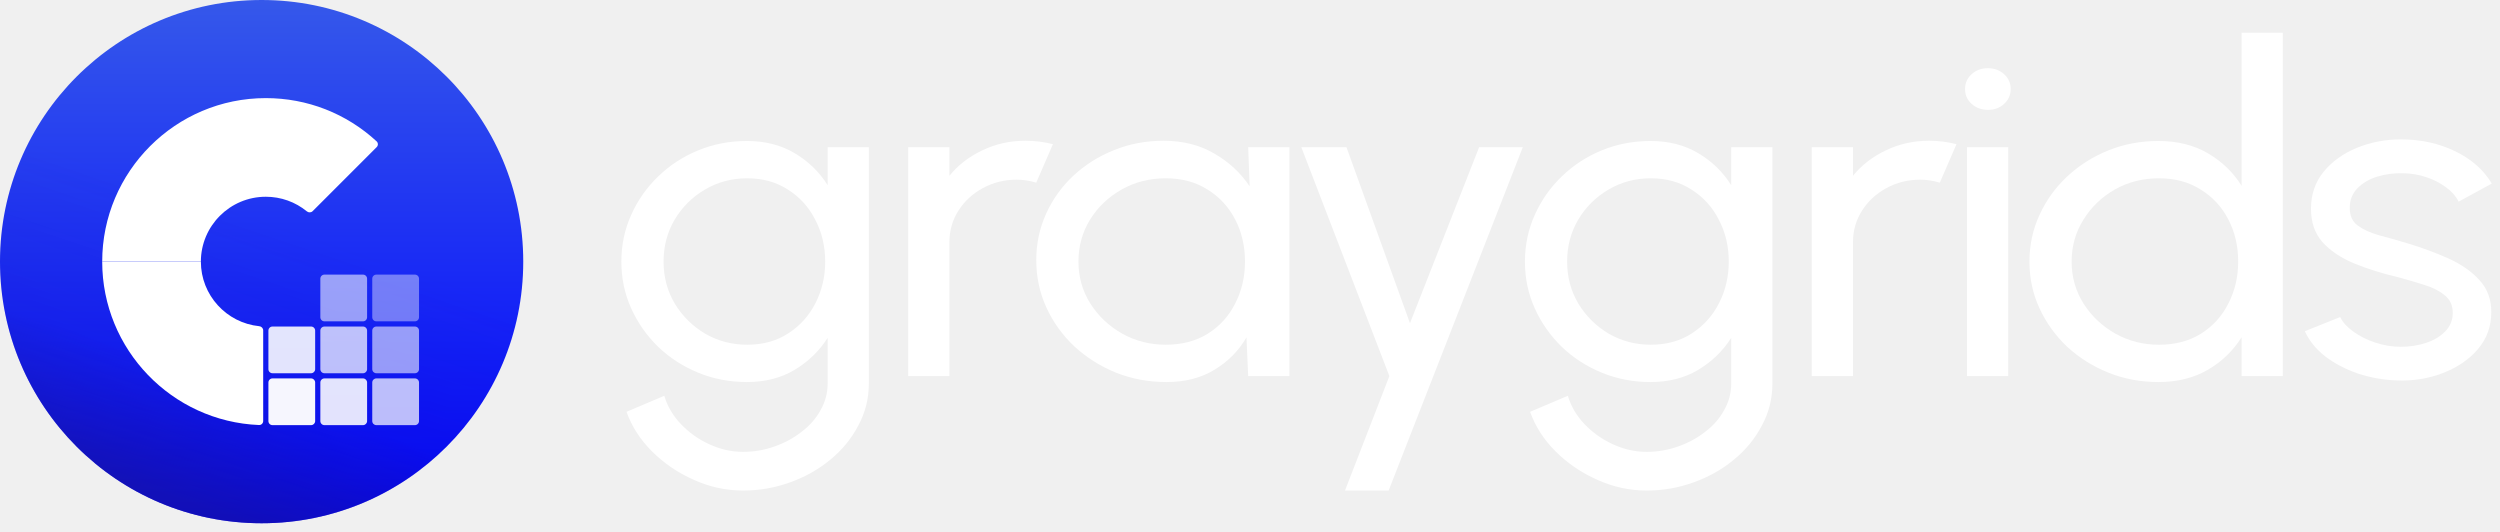
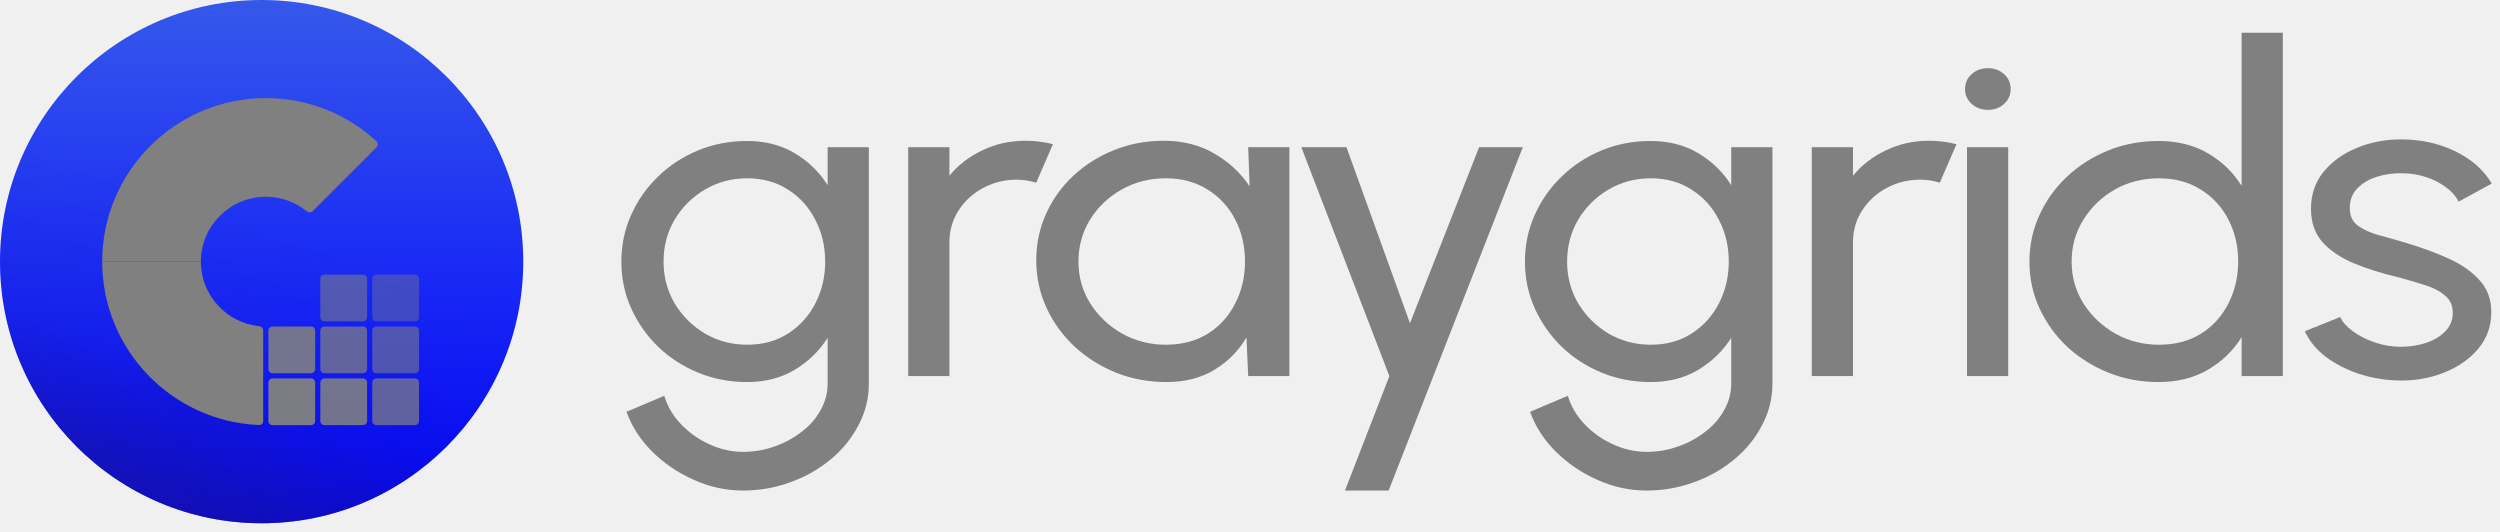
<svg xmlns="http://www.w3.org/2000/svg" width="160" height="34" viewBox="0 0 160 34" fill="none">
  <g clip-path="url(#clip0_2128_2)">
    <path d="M33.488 16.744C33.488 7.497 25.992 0 16.744 0C7.497 0 0 7.497 0 16.744C0 25.992 7.497 33.488 16.744 33.488C25.992 33.488 33.488 25.992 33.488 16.744Z" fill="url(#paint0_linear_2128_2)" />
    <path d="M33.488 16.744C33.488 7.497 25.992 0 16.744 0C7.497 0 0 7.497 0 16.744C0 25.992 7.497 33.488 16.744 33.488C25.992 33.488 33.488 25.992 33.488 16.744Z" fill="url(#paint1_linear_2128_2)" fill-opacity="0.56" />
-     <path d="M17.011 6.279C19.662 6.279 22.165 7.259 24.102 9.045C24.21 9.144 24.211 9.312 24.108 9.415L20.008 13.515C19.908 13.614 19.749 13.617 19.64 13.528C18.9 12.922 17.981 12.592 17.012 12.592C14.72 12.591 12.856 14.455 12.856 16.744H6.541C6.541 10.974 11.239 6.279 17.011 6.279Z" fill="white" />
-     <path d="M12.856 16.744C12.856 18.893 14.497 20.666 16.593 20.877C16.733 20.891 16.844 21.005 16.844 21.146V26.944C16.844 27.09 16.724 27.208 16.578 27.202C11.004 26.973 6.541 22.37 6.541 16.744H12.856Z" fill="white" />
-     <path opacity="0.56" d="M23.233 17.575H20.763C20.619 17.575 20.502 17.692 20.502 17.836V20.304C20.502 20.448 20.619 20.566 20.763 20.566H23.233C23.377 20.566 23.494 20.448 23.494 20.304V17.836C23.494 17.692 23.377 17.575 23.233 17.575Z" fill="white" />
-     <path opacity="0.4" d="M26.555 17.575H24.086C23.941 17.575 23.824 17.692 23.824 17.836V20.304C23.824 20.448 23.941 20.566 24.086 20.566H26.555C26.699 20.566 26.817 20.448 26.817 20.304V17.836C26.817 17.692 26.699 17.575 26.555 17.575Z" fill="white" />
-     <path opacity="0.72" d="M23.233 20.898H20.763C20.619 20.898 20.502 21.015 20.502 21.159V23.627C20.502 23.771 20.619 23.888 20.763 23.888H23.233C23.377 23.888 23.494 23.771 23.494 23.627V21.159C23.494 21.015 23.377 20.898 23.233 20.898Z" fill="white" />
-     <path opacity="0.88" d="M19.909 20.898H17.439C17.295 20.898 17.178 21.015 17.178 21.159V23.627C17.178 23.771 17.295 23.888 17.439 23.888H19.909C20.053 23.888 20.17 23.771 20.17 23.627V21.159C20.17 21.015 20.053 20.898 19.909 20.898Z" fill="white" />
-     <path opacity="0.56" d="M26.555 20.898H24.086C23.941 20.898 23.824 21.015 23.824 21.159V23.627C23.824 23.771 23.941 23.888 24.086 23.888H26.555C26.699 23.888 26.817 23.771 26.817 23.627V21.159C26.817 21.015 26.699 20.898 26.555 20.898Z" fill="white" />
-     <path opacity="0.88" d="M23.233 24.218H20.763C20.619 24.218 20.502 24.336 20.502 24.48V26.948C20.502 27.092 20.619 27.209 20.763 27.209H23.233C23.377 27.209 23.494 27.092 23.494 26.948V24.48C23.494 24.336 23.377 24.218 23.233 24.218Z" fill="white" />
-     <path opacity="0.96" d="M19.909 24.218H17.439C17.295 24.218 17.178 24.336 17.178 24.48V26.948C17.178 27.092 17.295 27.209 17.439 27.209H19.909C20.053 27.209 20.17 27.092 20.17 26.948V24.48C20.17 24.336 20.053 24.218 19.909 24.218Z" fill="white" />
-     <path opacity="0.72" d="M26.555 24.218H24.086C23.941 24.218 23.824 24.336 23.824 24.48V26.948C23.824 27.092 23.941 27.209 24.086 27.209H26.555C26.699 27.209 26.817 27.092 26.817 26.948V24.48C26.817 24.336 26.699 24.218 26.555 24.218Z" fill="white" />
-     <path d="M52.969 9.419H55.606V24.538C55.606 25.506 55.381 26.404 54.931 27.234C54.492 28.074 53.895 28.802 53.142 29.417C52.388 30.042 51.53 30.526 50.568 30.868C49.605 31.22 48.6 31.395 47.553 31.395C46.465 31.395 45.413 31.166 44.398 30.707C43.383 30.257 42.494 29.652 41.73 28.89C40.976 28.138 40.432 27.293 40.097 26.355L42.514 25.33C42.713 26.004 43.069 26.609 43.582 27.146C44.105 27.693 44.712 28.123 45.403 28.436C46.104 28.758 46.821 28.919 47.553 28.919C48.244 28.919 48.909 28.807 49.547 28.582C50.196 28.358 50.777 28.045 51.289 27.645C51.813 27.254 52.221 26.79 52.514 26.253C52.817 25.725 52.969 25.154 52.969 24.538V21.623C52.435 22.463 51.729 23.147 50.85 23.674C49.981 24.192 48.966 24.451 47.805 24.451C46.695 24.451 45.654 24.25 44.681 23.85C43.708 23.45 42.855 22.898 42.122 22.194C41.389 21.481 40.814 20.661 40.395 19.733C39.977 18.805 39.767 17.809 39.767 16.744C39.767 15.68 39.977 14.683 40.395 13.755C40.814 12.818 41.389 11.997 42.122 11.294C42.855 10.581 43.708 10.024 44.681 9.624C45.654 9.223 46.695 9.023 47.805 9.023C48.966 9.023 49.981 9.282 50.85 9.799C51.729 10.317 52.435 11.001 52.969 11.851V9.419ZM47.82 22.062C48.836 22.062 49.715 21.818 50.458 21.33C51.211 20.842 51.792 20.192 52.2 19.381C52.608 18.571 52.812 17.692 52.812 16.744C52.812 15.767 52.603 14.879 52.184 14.078C51.776 13.267 51.195 12.622 50.442 12.144C49.699 11.655 48.825 11.411 47.82 11.411C46.837 11.411 45.937 11.65 45.12 12.129C44.304 12.608 43.655 13.252 43.174 14.063C42.703 14.864 42.468 15.758 42.468 16.744C42.468 17.731 42.708 18.629 43.19 19.44C43.681 20.241 44.33 20.881 45.136 21.359C45.952 21.828 46.847 22.062 47.82 22.062Z" fill="white" />
-     <path d="M58.125 24.07V9.419H60.762V11.25C61.317 10.566 62.018 10.024 62.866 9.624C63.714 9.213 64.634 9.008 65.629 9.008C66.236 9.008 66.822 9.082 67.387 9.228L66.319 11.69C65.89 11.562 65.472 11.499 65.064 11.499C64.279 11.499 63.557 11.68 62.897 12.041C62.248 12.393 61.73 12.871 61.343 13.477C60.956 14.082 60.762 14.757 60.762 15.499V24.07H58.125Z" fill="white" />
-     <path d="M79.884 9.419H82.521V24.07H79.884L79.774 21.594C79.282 22.444 78.602 23.132 77.733 23.66C76.875 24.187 75.85 24.451 74.656 24.451C73.505 24.451 72.427 24.25 71.423 23.85C70.418 23.44 69.528 22.878 68.754 22.165C67.99 21.442 67.394 20.612 66.965 19.674C66.535 18.737 66.321 17.726 66.321 16.642C66.321 15.597 66.53 14.61 66.949 13.682C67.368 12.754 67.948 11.944 68.691 11.25C69.445 10.547 70.314 10 71.297 9.609C72.281 9.209 73.338 9.008 74.468 9.008C75.703 9.008 76.786 9.282 77.718 9.829C78.649 10.366 79.402 11.064 79.978 11.924L79.884 9.419ZM74.609 22.062C75.645 22.062 76.54 21.828 77.294 21.359C78.058 20.881 78.644 20.236 79.052 19.425C79.47 18.615 79.68 17.721 79.68 16.744C79.68 15.748 79.47 14.849 79.052 14.048C78.633 13.238 78.042 12.598 77.278 12.129C76.525 11.65 75.635 11.411 74.609 11.411C73.573 11.411 72.632 11.65 71.784 12.129C70.936 12.608 70.261 13.252 69.759 14.063C69.267 14.864 69.021 15.758 69.021 16.744C69.021 17.731 69.277 18.629 69.79 19.44C70.303 20.241 70.983 20.881 71.831 21.359C72.679 21.828 73.605 22.062 74.609 22.062Z" fill="white" />
-     <path d="M94.665 9.419H97.46L88.873 31.395H86.079L88.92 24.07L83.284 9.419H86.173L90.238 20.685L94.665 9.419Z" fill="white" />
-     <path d="M110.798 9.419H113.435V24.538C113.435 25.506 113.21 26.404 112.76 27.234C112.321 28.074 111.724 28.802 110.97 29.417C110.217 30.042 109.359 30.526 108.396 30.868C107.433 31.22 106.429 31.395 105.382 31.395C104.294 31.395 103.242 31.166 102.227 30.707C101.212 30.257 100.323 29.652 99.558 28.89C98.805 28.138 98.26 27.293 97.926 26.355L100.343 25.33C100.542 26.004 100.898 26.609 101.411 27.146C101.934 27.693 102.541 28.123 103.232 28.436C103.933 28.758 104.649 28.919 105.382 28.919C106.073 28.919 106.738 28.807 107.376 28.582C108.025 28.358 108.606 28.045 109.118 27.645C109.642 27.254 110.049 26.79 110.342 26.253C110.647 25.725 110.798 25.154 110.798 24.538V21.623C110.264 22.463 109.558 23.147 108.679 23.674C107.81 24.192 106.795 24.451 105.633 24.451C104.524 24.451 103.483 24.25 102.51 23.85C101.537 23.45 100.684 22.898 99.951 22.194C99.219 21.481 98.643 20.661 98.224 19.733C97.806 18.805 97.596 17.809 97.596 16.744C97.596 15.68 97.806 14.683 98.224 13.755C98.643 12.818 99.219 11.997 99.951 11.294C100.684 10.581 101.537 10.024 102.51 9.624C103.483 9.223 104.524 9.023 105.633 9.023C106.795 9.023 107.81 9.282 108.679 9.799C109.558 10.317 110.264 11.001 110.798 11.851V9.419ZM105.649 22.062C106.664 22.062 107.543 21.818 108.287 21.33C109.04 20.842 109.62 20.192 110.029 19.381C110.437 18.571 110.641 17.692 110.641 16.744C110.641 15.767 110.432 14.879 110.013 14.078C109.605 13.267 109.024 12.622 108.271 12.144C107.527 11.655 106.654 11.411 105.649 11.411C104.665 11.411 103.766 11.65 102.949 12.129C102.133 12.608 101.484 13.252 101.003 14.063C100.532 14.864 100.296 15.758 100.296 16.744C100.296 17.731 100.537 18.629 101.019 19.44C101.51 20.241 102.159 20.881 102.965 21.359C103.781 21.828 104.676 22.062 105.649 22.062Z" fill="white" />
-     <path d="M115.953 24.07V9.419H118.591V11.25C119.146 10.566 119.847 10.024 120.695 9.624C121.542 9.213 122.463 9.008 123.458 9.008C124.064 9.008 124.65 9.082 125.216 9.228L124.148 11.69C123.719 11.562 123.3 11.499 122.892 11.499C122.107 11.499 121.385 11.68 120.726 12.041C120.077 12.393 119.559 12.871 119.172 13.477C118.785 14.082 118.591 14.757 118.591 15.499V24.07H115.953Z" fill="white" />
-     <path d="M125.888 9.419H128.526V24.07H125.888V9.419ZM127.239 7.031C126.82 7.031 126.47 6.904 126.187 6.65C125.904 6.396 125.763 6.078 125.763 5.697C125.763 5.316 125.904 4.999 126.187 4.745C126.47 4.491 126.815 4.364 127.223 4.364C127.632 4.364 127.977 4.491 128.26 4.745C128.541 4.999 128.683 5.316 128.683 5.697C128.683 6.078 128.541 6.396 128.26 6.65C127.987 6.904 127.646 7.031 127.239 7.031Z" fill="white" />
-     <path d="M143.463 2.093H146.1V24.07H143.463V21.579C142.929 22.439 142.212 23.132 141.313 23.66C140.412 24.187 139.355 24.451 138.141 24.451C137.001 24.451 135.933 24.25 134.939 23.85C133.945 23.45 133.066 22.898 132.301 22.194C131.548 21.481 130.957 20.661 130.528 19.733C130.099 18.805 129.885 17.809 129.885 16.744C129.885 15.68 130.099 14.683 130.528 13.755C130.957 12.818 131.548 11.997 132.301 11.294C133.066 10.581 133.945 10.024 134.939 9.624C135.933 9.223 137.001 9.023 138.141 9.023C139.355 9.023 140.412 9.287 141.313 9.814C142.212 10.342 142.929 11.035 143.463 11.895V2.093ZM138.173 22.063C139.208 22.063 140.103 21.828 140.857 21.359C141.621 20.881 142.207 20.236 142.615 19.425C143.033 18.615 143.243 17.721 143.243 16.744C143.243 15.748 143.033 14.849 142.615 14.048C142.196 13.238 141.606 12.598 140.841 12.129C140.087 11.65 139.198 11.411 138.173 11.411C137.137 11.411 136.194 11.65 135.347 12.129C134.51 12.608 133.84 13.252 133.338 14.063C132.835 14.864 132.584 15.758 132.584 16.744C132.584 17.731 132.841 18.629 133.353 19.44C133.866 20.241 134.547 20.881 135.394 21.359C136.242 21.828 137.168 22.063 138.173 22.063Z" fill="white" />
-     <path d="M153.398 24.348C152.55 24.319 151.724 24.172 150.917 23.909C150.122 23.635 149.421 23.269 148.814 22.81C148.218 22.341 147.783 21.804 147.511 21.198L149.771 20.29C149.928 20.622 150.211 20.934 150.62 21.227C151.027 21.52 151.499 21.755 152.032 21.931C152.566 22.107 153.105 22.194 153.649 22.194C154.224 22.194 154.764 22.111 155.266 21.945C155.768 21.779 156.176 21.535 156.49 21.213C156.815 20.881 156.977 20.485 156.977 20.026C156.977 19.538 156.799 19.157 156.443 18.883C156.098 18.6 155.659 18.38 155.125 18.224C154.601 18.058 154.068 17.901 153.524 17.755C152.446 17.501 151.483 17.198 150.635 16.847C149.787 16.485 149.117 16.031 148.626 15.484C148.144 14.927 147.903 14.219 147.903 13.36C147.903 12.451 148.17 11.665 148.704 11.001C149.248 10.337 149.96 9.824 150.839 9.463C151.718 9.101 152.66 8.92 153.664 8.92C154.931 8.92 156.087 9.174 157.134 9.682C158.18 10.19 158.96 10.879 159.473 11.748L157.353 12.905C157.176 12.554 156.903 12.246 156.538 11.982C156.171 11.709 155.753 11.494 155.282 11.338C154.81 11.182 154.329 11.098 153.837 11.089C153.231 11.069 152.66 11.143 152.126 11.309C151.603 11.475 151.18 11.729 150.855 12.07C150.54 12.402 150.384 12.818 150.384 13.316C150.384 13.804 150.552 14.175 150.886 14.429C151.232 14.683 151.676 14.888 152.22 15.045C152.775 15.191 153.377 15.362 154.026 15.557C154.978 15.841 155.868 16.168 156.694 16.539C157.521 16.91 158.185 17.374 158.687 17.931C159.201 18.488 159.452 19.176 159.441 19.997C159.441 20.895 159.153 21.682 158.578 22.356C158.003 23.02 157.254 23.528 156.333 23.879C155.422 24.231 154.445 24.387 153.398 24.348Z" fill="white" />
+     <path d="M17.011 6.279C19.662 6.279 22.165 7.259 24.102 9.045C24.21 9.144 24.211 9.312 24.108 9.415L20.008 13.515C19.908 13.614 19.749 13.617 19.64 13.528C18.9 12.922 17.981 12.592 17.012 12.592C14.72 12.591 12.856 14.455 12.856 16.744H6.541C6.541 10.974 11.239 6.279 17.011 6.279Z" fill="Gray" />
+     <path d="M12.856 16.744C12.856 18.893 14.497 20.666 16.593 20.877C16.733 20.891 16.844 21.005 16.844 21.146V26.944C16.844 27.09 16.724 27.208 16.578 27.202C11.004 26.973 6.541 22.37 6.541 16.744H12.856Z" fill="Gray" />
+     <path opacity="0.56" d="M23.233 17.575H20.763C20.619 17.575 20.502 17.692 20.502 17.836V20.304C20.502 20.448 20.619 20.566 20.763 20.566H23.233C23.377 20.566 23.494 20.448 23.494 20.304V17.836C23.494 17.692 23.377 17.575 23.233 17.575Z" fill="Gray" />
+     <path opacity="0.4" d="M26.555 17.575H24.086C23.941 17.575 23.824 17.692 23.824 17.836V20.304C23.824 20.448 23.941 20.566 24.086 20.566H26.555C26.699 20.566 26.817 20.448 26.817 20.304V17.836C26.817 17.692 26.699 17.575 26.555 17.575Z" fill="Gray" />
+     <path opacity="0.72" d="M23.233 20.898H20.763C20.619 20.898 20.502 21.015 20.502 21.159V23.627C20.502 23.771 20.619 23.888 20.763 23.888H23.233C23.377 23.888 23.494 23.771 23.494 23.627V21.159C23.494 21.015 23.377 20.898 23.233 20.898Z" fill="Gray" />
+     <path opacity="0.88" d="M19.909 20.898H17.439C17.295 20.898 17.178 21.015 17.178 21.159V23.627C17.178 23.771 17.295 23.888 17.439 23.888H19.909C20.053 23.888 20.17 23.771 20.17 23.627V21.159C20.17 21.015 20.053 20.898 19.909 20.898Z" fill="Gray" />
+     <path opacity="0.56" d="M26.555 20.898H24.086C23.941 20.898 23.824 21.015 23.824 21.159V23.627C23.824 23.771 23.941 23.888 24.086 23.888H26.555C26.699 23.888 26.817 23.771 26.817 23.627V21.159C26.817 21.015 26.699 20.898 26.555 20.898Z" fill="Gray" />
+     <path opacity="0.88" d="M23.233 24.218H20.763C20.619 24.218 20.502 24.336 20.502 24.48V26.948C20.502 27.092 20.619 27.209 20.763 27.209H23.233C23.377 27.209 23.494 27.092 23.494 26.948V24.48C23.494 24.336 23.377 24.218 23.233 24.218Z" fill="Gray" />
+     <path opacity="0.96" d="M19.909 24.218H17.439C17.295 24.218 17.178 24.336 17.178 24.48V26.948C17.178 27.092 17.295 27.209 17.439 27.209H19.909C20.053 27.209 20.17 27.092 20.17 26.948V24.48C20.17 24.336 20.053 24.218 19.909 24.218Z" fill="Gray" />
+     <path opacity="0.72" d="M26.555 24.218H24.086C23.941 24.218 23.824 24.336 23.824 24.48V26.948C23.824 27.092 23.941 27.209 24.086 27.209H26.555C26.699 27.209 26.817 27.092 26.817 26.948V24.48C26.817 24.336 26.699 24.218 26.555 24.218Z" fill="Gray" />
+     <path d="M52.969 9.419H55.606V24.538C55.606 25.506 55.381 26.404 54.931 27.234C54.492 28.074 53.895 28.802 53.142 29.417C52.388 30.042 51.53 30.526 50.568 30.868C49.605 31.22 48.6 31.395 47.553 31.395C46.465 31.395 45.413 31.166 44.398 30.707C43.383 30.257 42.494 29.652 41.73 28.89C40.976 28.138 40.432 27.293 40.097 26.355L42.514 25.33C42.713 26.004 43.069 26.609 43.582 27.146C44.105 27.693 44.712 28.123 45.403 28.436C46.104 28.758 46.821 28.919 47.553 28.919C48.244 28.919 48.909 28.807 49.547 28.582C50.196 28.358 50.777 28.045 51.289 27.645C51.813 27.254 52.221 26.79 52.514 26.253C52.817 25.725 52.969 25.154 52.969 24.538V21.623C52.435 22.463 51.729 23.147 50.85 23.674C49.981 24.192 48.966 24.451 47.805 24.451C46.695 24.451 45.654 24.25 44.681 23.85C43.708 23.45 42.855 22.898 42.122 22.194C41.389 21.481 40.814 20.661 40.395 19.733C39.977 18.805 39.767 17.809 39.767 16.744C39.767 15.68 39.977 14.683 40.395 13.755C40.814 12.818 41.389 11.997 42.122 11.294C42.855 10.581 43.708 10.024 44.681 9.624C45.654 9.223 46.695 9.023 47.805 9.023C48.966 9.023 49.981 9.282 50.85 9.799C51.729 10.317 52.435 11.001 52.969 11.851V9.419ZM47.82 22.062C48.836 22.062 49.715 21.818 50.458 21.33C51.211 20.842 51.792 20.192 52.2 19.381C52.608 18.571 52.812 17.692 52.812 16.744C52.812 15.767 52.603 14.879 52.184 14.078C51.776 13.267 51.195 12.622 50.442 12.144C49.699 11.655 48.825 11.411 47.82 11.411C46.837 11.411 45.937 11.65 45.12 12.129C44.304 12.608 43.655 13.252 43.174 14.063C42.703 14.864 42.468 15.758 42.468 16.744C42.468 17.731 42.708 18.629 43.19 19.44C43.681 20.241 44.33 20.881 45.136 21.359C45.952 21.828 46.847 22.062 47.82 22.062Z" fill="Gray" />
+     <path d="M58.125 24.07V9.419H60.762V11.25C61.317 10.566 62.018 10.024 62.866 9.624C63.714 9.213 64.634 9.008 65.629 9.008C66.236 9.008 66.822 9.082 67.387 9.228L66.319 11.69C65.89 11.562 65.472 11.499 65.064 11.499C64.279 11.499 63.557 11.68 62.897 12.041C62.248 12.393 61.73 12.871 61.343 13.477C60.956 14.082 60.762 14.757 60.762 15.499V24.07H58.125Z" fill="Gray" />
+     <path d="M79.884 9.419H82.521V24.07H79.884L79.774 21.594C79.282 22.444 78.602 23.132 77.733 23.66C76.875 24.187 75.85 24.451 74.656 24.451C73.505 24.451 72.427 24.25 71.423 23.85C70.418 23.44 69.528 22.878 68.754 22.165C67.99 21.442 67.394 20.612 66.965 19.674C66.535 18.737 66.321 17.726 66.321 16.642C66.321 15.597 66.53 14.61 66.949 13.682C67.368 12.754 67.948 11.944 68.691 11.25C69.445 10.547 70.314 10 71.297 9.609C72.281 9.209 73.338 9.008 74.468 9.008C75.703 9.008 76.786 9.282 77.718 9.829C78.649 10.366 79.402 11.064 79.978 11.924L79.884 9.419ZM74.609 22.062C75.645 22.062 76.54 21.828 77.294 21.359C78.058 20.881 78.644 20.236 79.052 19.425C79.47 18.615 79.68 17.721 79.68 16.744C79.68 15.748 79.47 14.849 79.052 14.048C78.633 13.238 78.042 12.598 77.278 12.129C76.525 11.65 75.635 11.411 74.609 11.411C73.573 11.411 72.632 11.65 71.784 12.129C70.936 12.608 70.261 13.252 69.759 14.063C69.267 14.864 69.021 15.758 69.021 16.744C69.021 17.731 69.277 18.629 69.79 19.44C70.303 20.241 70.983 20.881 71.831 21.359C72.679 21.828 73.605 22.062 74.609 22.062Z" fill="Gray" />
+     <path d="M94.665 9.419H97.46L88.873 31.395H86.079L88.92 24.07L83.284 9.419H86.173L90.238 20.685L94.665 9.419Z" fill="Gray" />
+     <path d="M110.798 9.419H113.435V24.538C113.435 25.506 113.21 26.404 112.76 27.234C112.321 28.074 111.724 28.802 110.97 29.417C110.217 30.042 109.359 30.526 108.396 30.868C107.433 31.22 106.429 31.395 105.382 31.395C104.294 31.395 103.242 31.166 102.227 30.707C101.212 30.257 100.323 29.652 99.558 28.89C98.805 28.138 98.26 27.293 97.926 26.355L100.343 25.33C100.542 26.004 100.898 26.609 101.411 27.146C101.934 27.693 102.541 28.123 103.232 28.436C103.933 28.758 104.649 28.919 105.382 28.919C106.073 28.919 106.738 28.807 107.376 28.582C108.025 28.358 108.606 28.045 109.118 27.645C109.642 27.254 110.049 26.79 110.342 26.253C110.647 25.725 110.798 25.154 110.798 24.538V21.623C110.264 22.463 109.558 23.147 108.679 23.674C107.81 24.192 106.795 24.451 105.633 24.451C104.524 24.451 103.483 24.25 102.51 23.85C101.537 23.45 100.684 22.898 99.951 22.194C99.219 21.481 98.643 20.661 98.224 19.733C97.806 18.805 97.596 17.809 97.596 16.744C97.596 15.68 97.806 14.683 98.224 13.755C98.643 12.818 99.219 11.997 99.951 11.294C100.684 10.581 101.537 10.024 102.51 9.624C103.483 9.223 104.524 9.023 105.633 9.023C106.795 9.023 107.81 9.282 108.679 9.799C109.558 10.317 110.264 11.001 110.798 11.851V9.419ZM105.649 22.062C106.664 22.062 107.543 21.818 108.287 21.33C109.04 20.842 109.62 20.192 110.029 19.381C110.437 18.571 110.641 17.692 110.641 16.744C110.641 15.767 110.432 14.879 110.013 14.078C109.605 13.267 109.024 12.622 108.271 12.144C107.527 11.655 106.654 11.411 105.649 11.411C104.665 11.411 103.766 11.65 102.949 12.129C102.133 12.608 101.484 13.252 101.003 14.063C100.532 14.864 100.296 15.758 100.296 16.744C100.296 17.731 100.537 18.629 101.019 19.44C101.51 20.241 102.159 20.881 102.965 21.359C103.781 21.828 104.676 22.062 105.649 22.062Z" fill="Gray" />
+     <path d="M115.953 24.07V9.419H118.591V11.25C119.146 10.566 119.847 10.024 120.695 9.624C121.542 9.213 122.463 9.008 123.458 9.008C124.064 9.008 124.65 9.082 125.216 9.228L124.148 11.69C123.719 11.562 123.3 11.499 122.892 11.499C122.107 11.499 121.385 11.68 120.726 12.041C120.077 12.393 119.559 12.871 119.172 13.477C118.785 14.082 118.591 14.757 118.591 15.499V24.07H115.953Z" fill="Gray" />
+     <path d="M125.888 9.419H128.526V24.07H125.888V9.419ZM127.239 7.031C126.82 7.031 126.47 6.904 126.187 6.65C125.904 6.396 125.763 6.078 125.763 5.697C125.763 5.316 125.904 4.999 126.187 4.745C126.47 4.491 126.815 4.364 127.223 4.364C127.632 4.364 127.977 4.491 128.26 4.745C128.541 4.999 128.683 5.316 128.683 5.697C128.683 6.078 128.541 6.396 128.26 6.65C127.987 6.904 127.646 7.031 127.239 7.031Z" fill="Gray" />
+     <path d="M143.463 2.093H146.1V24.07H143.463V21.579C142.929 22.439 142.212 23.132 141.313 23.66C140.412 24.187 139.355 24.451 138.141 24.451C137.001 24.451 135.933 24.25 134.939 23.85C133.945 23.45 133.066 22.898 132.301 22.194C131.548 21.481 130.957 20.661 130.528 19.733C130.099 18.805 129.885 17.809 129.885 16.744C129.885 15.68 130.099 14.683 130.528 13.755C130.957 12.818 131.548 11.997 132.301 11.294C133.066 10.581 133.945 10.024 134.939 9.624C135.933 9.223 137.001 9.023 138.141 9.023C139.355 9.023 140.412 9.287 141.313 9.814C142.212 10.342 142.929 11.035 143.463 11.895V2.093ZM138.173 22.063C139.208 22.063 140.103 21.828 140.857 21.359C141.621 20.881 142.207 20.236 142.615 19.425C143.033 18.615 143.243 17.721 143.243 16.744C143.243 15.748 143.033 14.849 142.615 14.048C142.196 13.238 141.606 12.598 140.841 12.129C140.087 11.65 139.198 11.411 138.173 11.411C137.137 11.411 136.194 11.65 135.347 12.129C134.51 12.608 133.84 13.252 133.338 14.063C132.835 14.864 132.584 15.758 132.584 16.744C132.584 17.731 132.841 18.629 133.353 19.44C133.866 20.241 134.547 20.881 135.394 21.359C136.242 21.828 137.168 22.063 138.173 22.063Z" fill="Gray" />
+     <path d="M153.398 24.348C152.55 24.319 151.724 24.172 150.917 23.909C150.122 23.635 149.421 23.269 148.814 22.81C148.218 22.341 147.783 21.804 147.511 21.198L149.771 20.29C149.928 20.622 150.211 20.934 150.62 21.227C151.027 21.52 151.499 21.755 152.032 21.931C152.566 22.107 153.105 22.194 153.649 22.194C154.224 22.194 154.764 22.111 155.266 21.945C155.768 21.779 156.176 21.535 156.49 21.213C156.815 20.881 156.977 20.485 156.977 20.026C156.977 19.538 156.799 19.157 156.443 18.883C156.098 18.6 155.659 18.38 155.125 18.224C154.601 18.058 154.068 17.901 153.524 17.755C152.446 17.501 151.483 17.198 150.635 16.847C149.787 16.485 149.117 16.031 148.626 15.484C148.144 14.927 147.903 14.219 147.903 13.36C147.903 12.451 148.17 11.665 148.704 11.001C149.248 10.337 149.96 9.824 150.839 9.463C151.718 9.101 152.66 8.92 153.664 8.92C154.931 8.92 156.087 9.174 157.134 9.682C158.18 10.19 158.96 10.879 159.473 11.748L157.353 12.905C157.176 12.554 156.903 12.246 156.538 11.982C156.171 11.709 155.753 11.494 155.282 11.338C154.81 11.182 154.329 11.098 153.837 11.089C153.231 11.069 152.66 11.143 152.126 11.309C151.603 11.475 151.18 11.729 150.855 12.07C150.54 12.402 150.384 12.818 150.384 13.316C150.384 13.804 150.552 14.175 150.886 14.429C151.232 14.683 151.676 14.888 152.22 15.045C152.775 15.191 153.377 15.362 154.026 15.557C154.978 15.841 155.868 16.168 156.694 16.539C157.521 16.91 158.185 17.374 158.687 17.931C159.201 18.488 159.452 19.176 159.441 19.997C159.441 20.895 159.153 21.682 158.578 22.356C158.003 23.02 157.254 23.528 156.333 23.879C155.422 24.231 154.445 24.387 153.398 24.348Z" fill="Gray" />
  </g>
  <defs>
    <linearGradient id="paint0_linear_2128_2" x1="16.744" y1="0" x2="16.744" y2="33.488" gradientUnits="userSpaceOnUse">
      <stop stop-color="#3558EA" />
      <stop offset="1" stop-color="#0000FF" />
    </linearGradient>
    <linearGradient id="paint1_linear_2128_2" x1="21.199" y1="4.865" x2="6.449" y2="48.814" gradientUnits="userSpaceOnUse">
      <stop offset="0.216" stop-color="#1E1983" stop-opacity="0" />
      <stop offset="0.447" stop-color="#1E1983" stop-opacity="0.19" />
      <stop offset="0.62" stop-color="#1E1983" />
    </linearGradient>
    <clipPath id="clip0_2128_2">
-       <rect width="160" height="33.488" fill="white" />
+       <rect width="160" height="33.488" fill="Gray" />
    </clipPath>
  </defs>
</svg>
